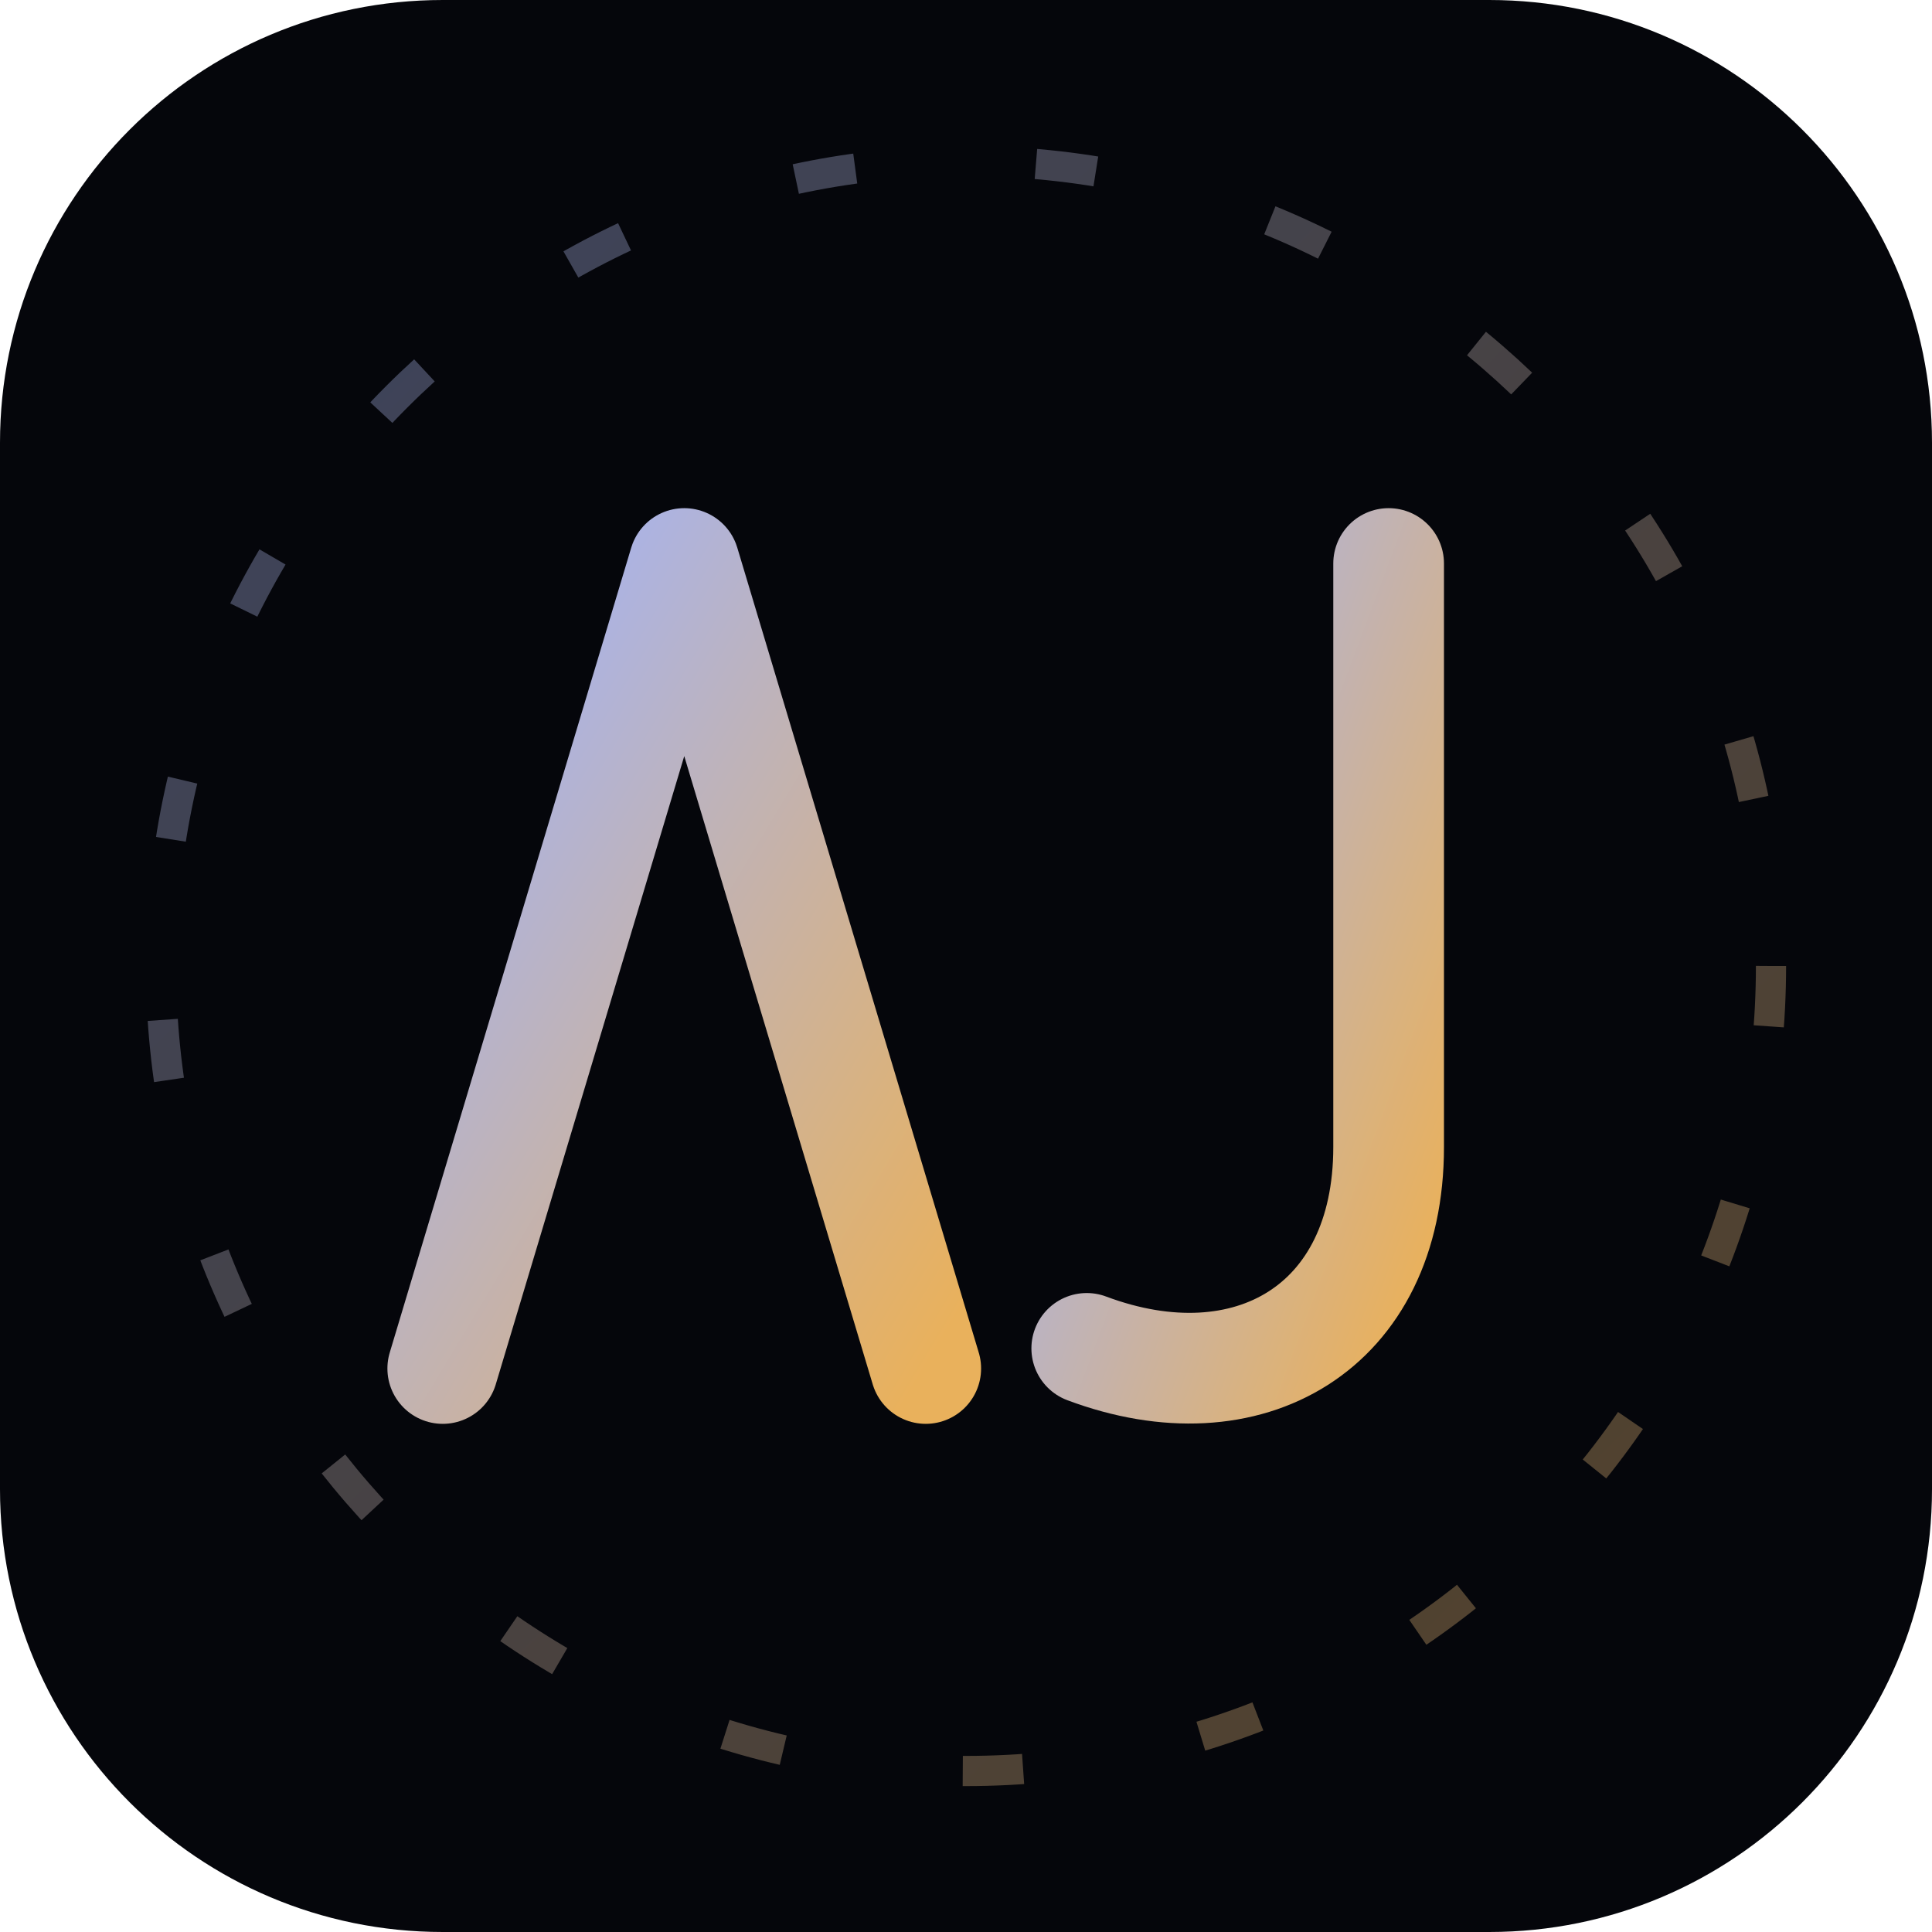
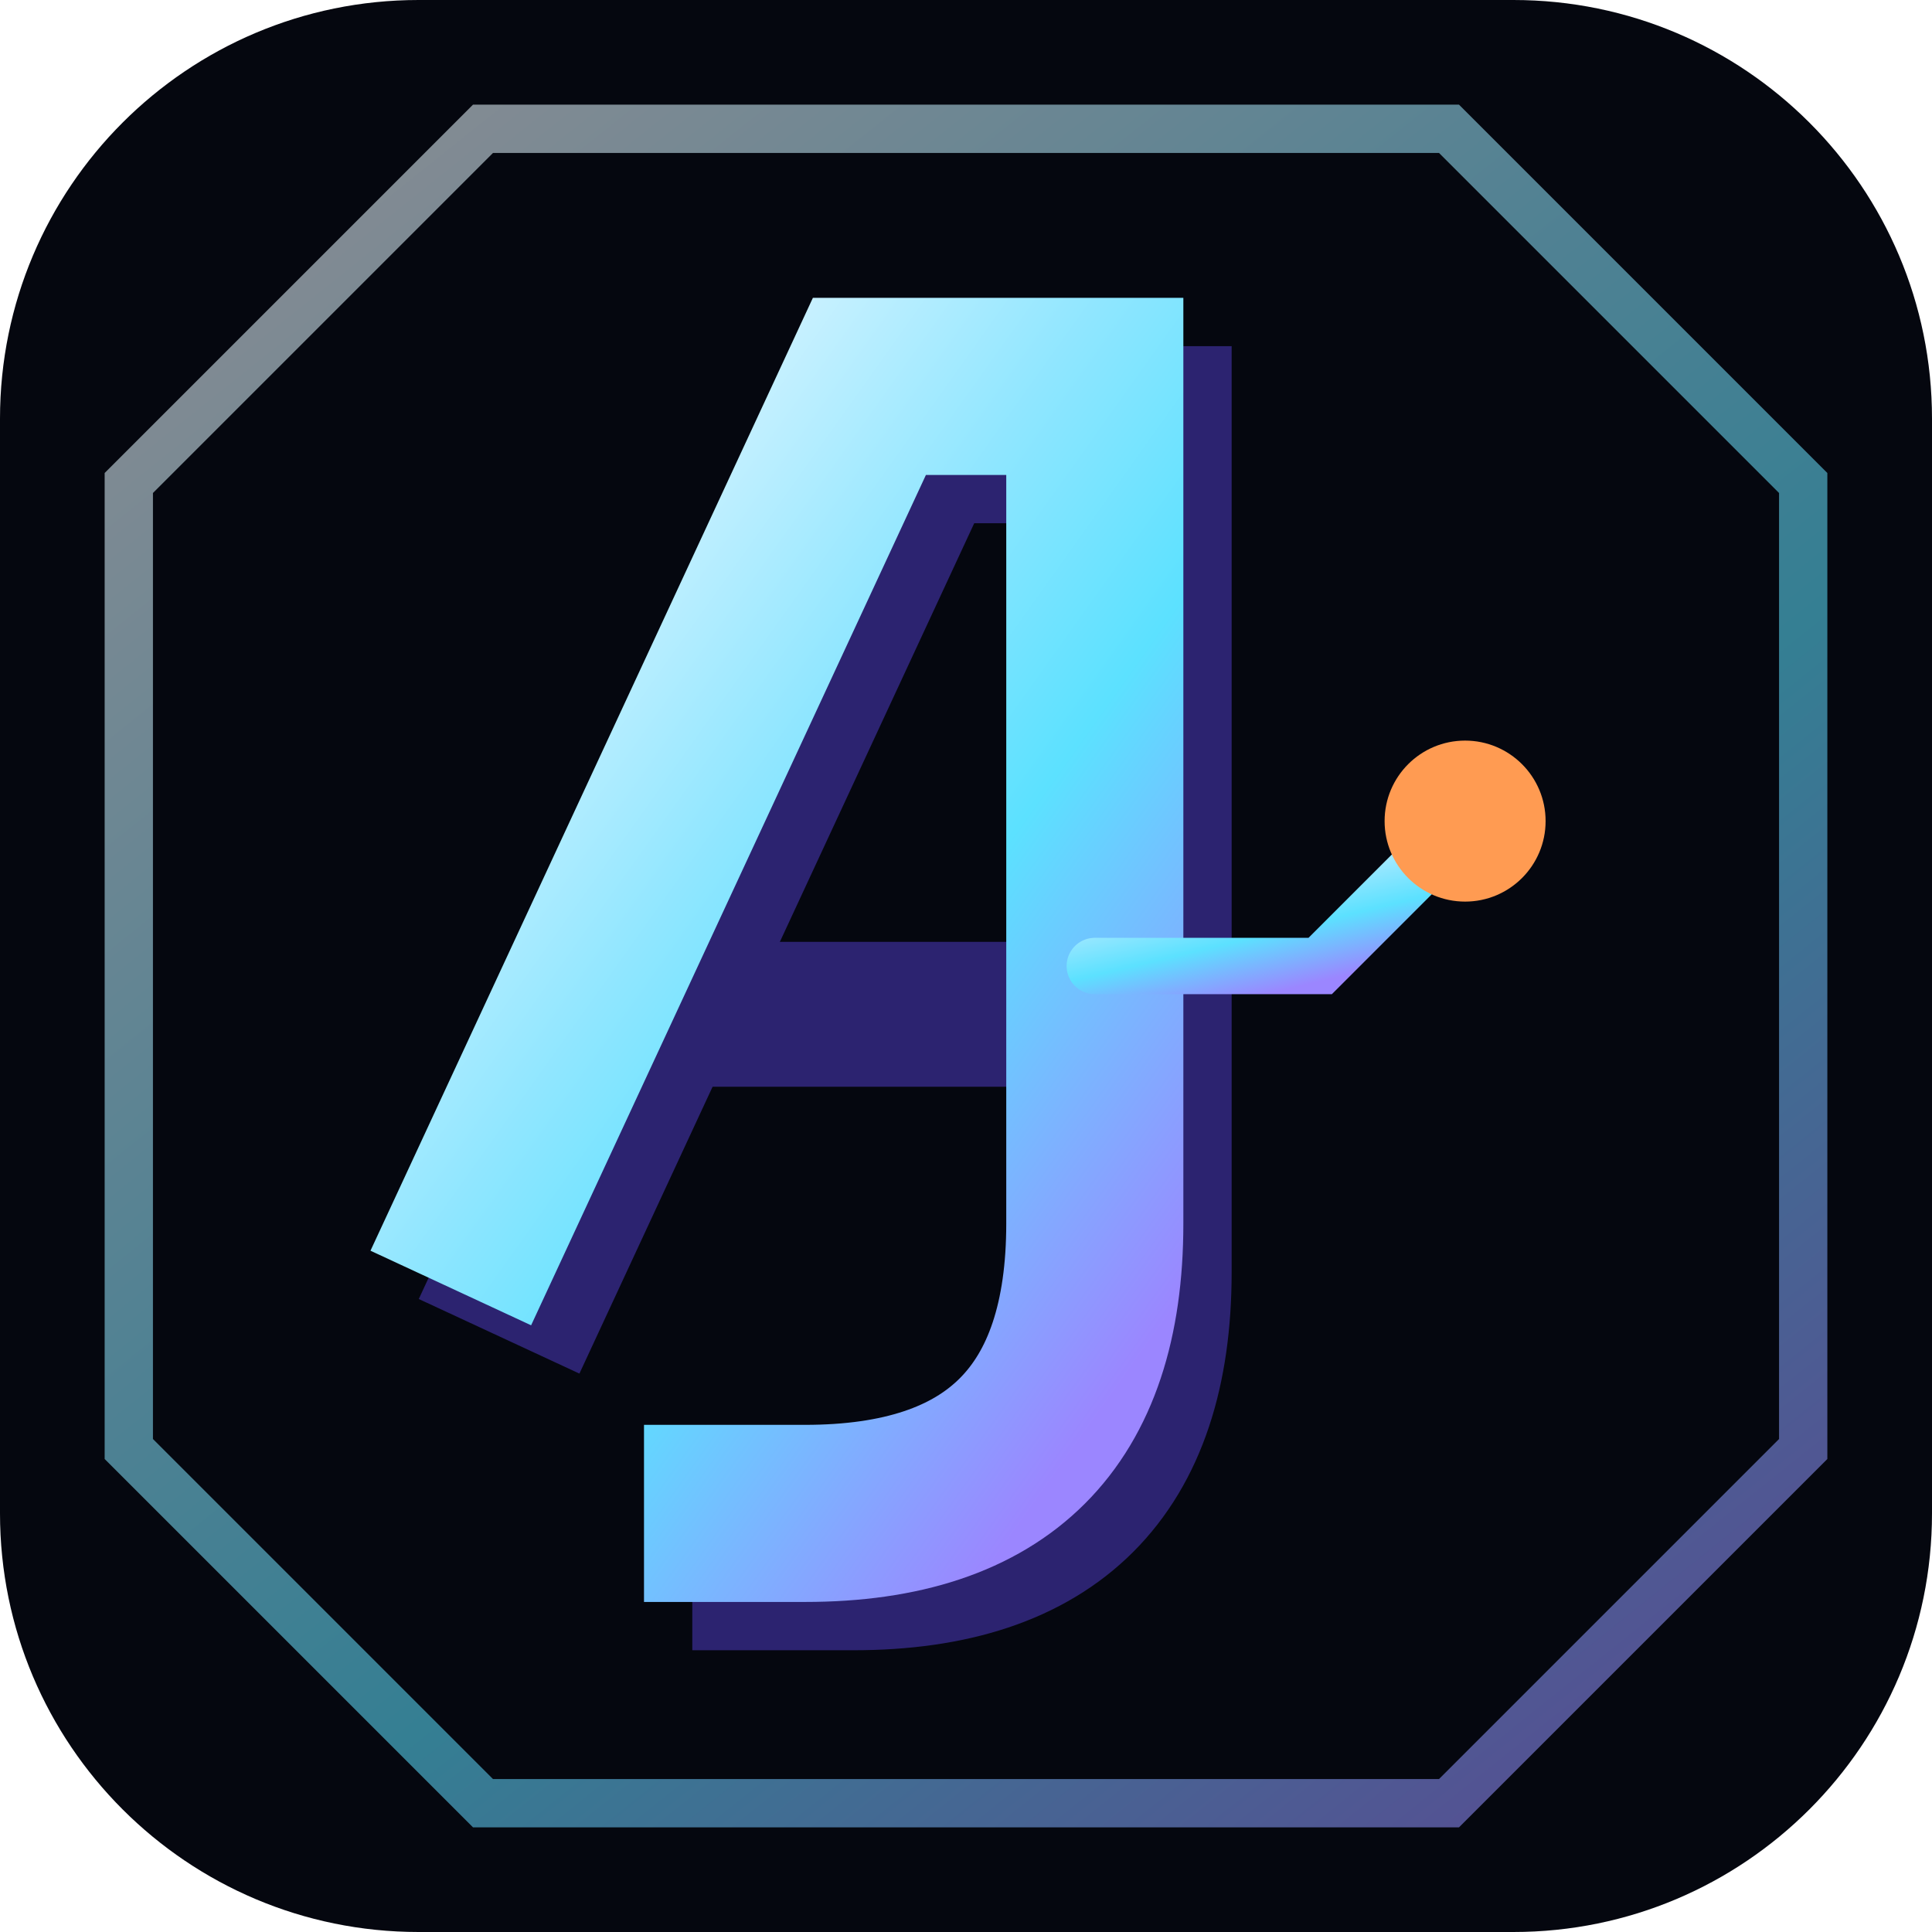
- <svg xmlns="http://www.w3.org/2000/svg" viewBox="0 0 96 96">
+ <svg xmlns="http://www.w3.org/2000/svg" viewBox="0 0 120 120">
  <defs>
-     <linearGradient id="g" x1="0" y1="0" x2="1" y2="1">
-       <stop offset="0" stop-color="#9fb4ff" />
-       <stop offset="1" stop-color="#e9b15c" />
+     <linearGradient id="g" x1="0.1" y1="0" x2="0.9" y2="1">
+       <stop offset="0" stop-color="#f4f9ff" />
+       <stop offset="0.4" stop-color="#8fe6ff" />
+       <stop offset="0.62" stop-color="#5ce1ff" />
+       <stop offset="1" stop-color="#9b86ff" />
    </linearGradient>
  </defs>
-   <rect width="96" height="96" rx="22" fill="#05060b" />
-   <circle cx="48" cy="48" r="40" fill="none" stroke="url(#g)" stroke-opacity="0.35" stroke-width="1.5" stroke-dasharray="3 9" />
-   <g fill="none" stroke="url(#g)" stroke-width="5.5" stroke-linecap="round" stroke-linejoin="round">
-     <path d="M22 68 L34 28 L46 68" />
-     <path d="M27 56 H41" />
-     <path d="M56 28 H76" />
-     <path d="M69 28 V57 C69 66 62 70 54 67" />
+   <rect width="120" height="120" rx="26" fill="#05070f" />
+   <path d="M30 8 H90 L112 30 V90 L90 112 H30 L8 90 V30 Z" fill="none" stroke="url(#g)" stroke-opacity="0.55" stroke-width="3" />
+   <g fill="none" stroke="#2c2370" transform="translate(3 3)">
+     <path d="M28 80 L54 24 H68 V76 Q68 94 50 94 H40" stroke-width="11" />
+     <path d="M37 60 H68" stroke-width="9" />
  </g>
+   <g fill="none" stroke="url(#g)">
+     <path d="M28 80 L54 24 H68 V76 Q68 94 50 94 H40" stroke-width="11" />
+     <path d="M37 60 H68" stroke-width="9" />
+     <path d="M68 60 H82 L88 54" stroke-width="3.5" stroke-linecap="round" />
+   </g>
+   <circle cx="91" cy="51" r="5" fill="#ff9b52" />
</svg>
